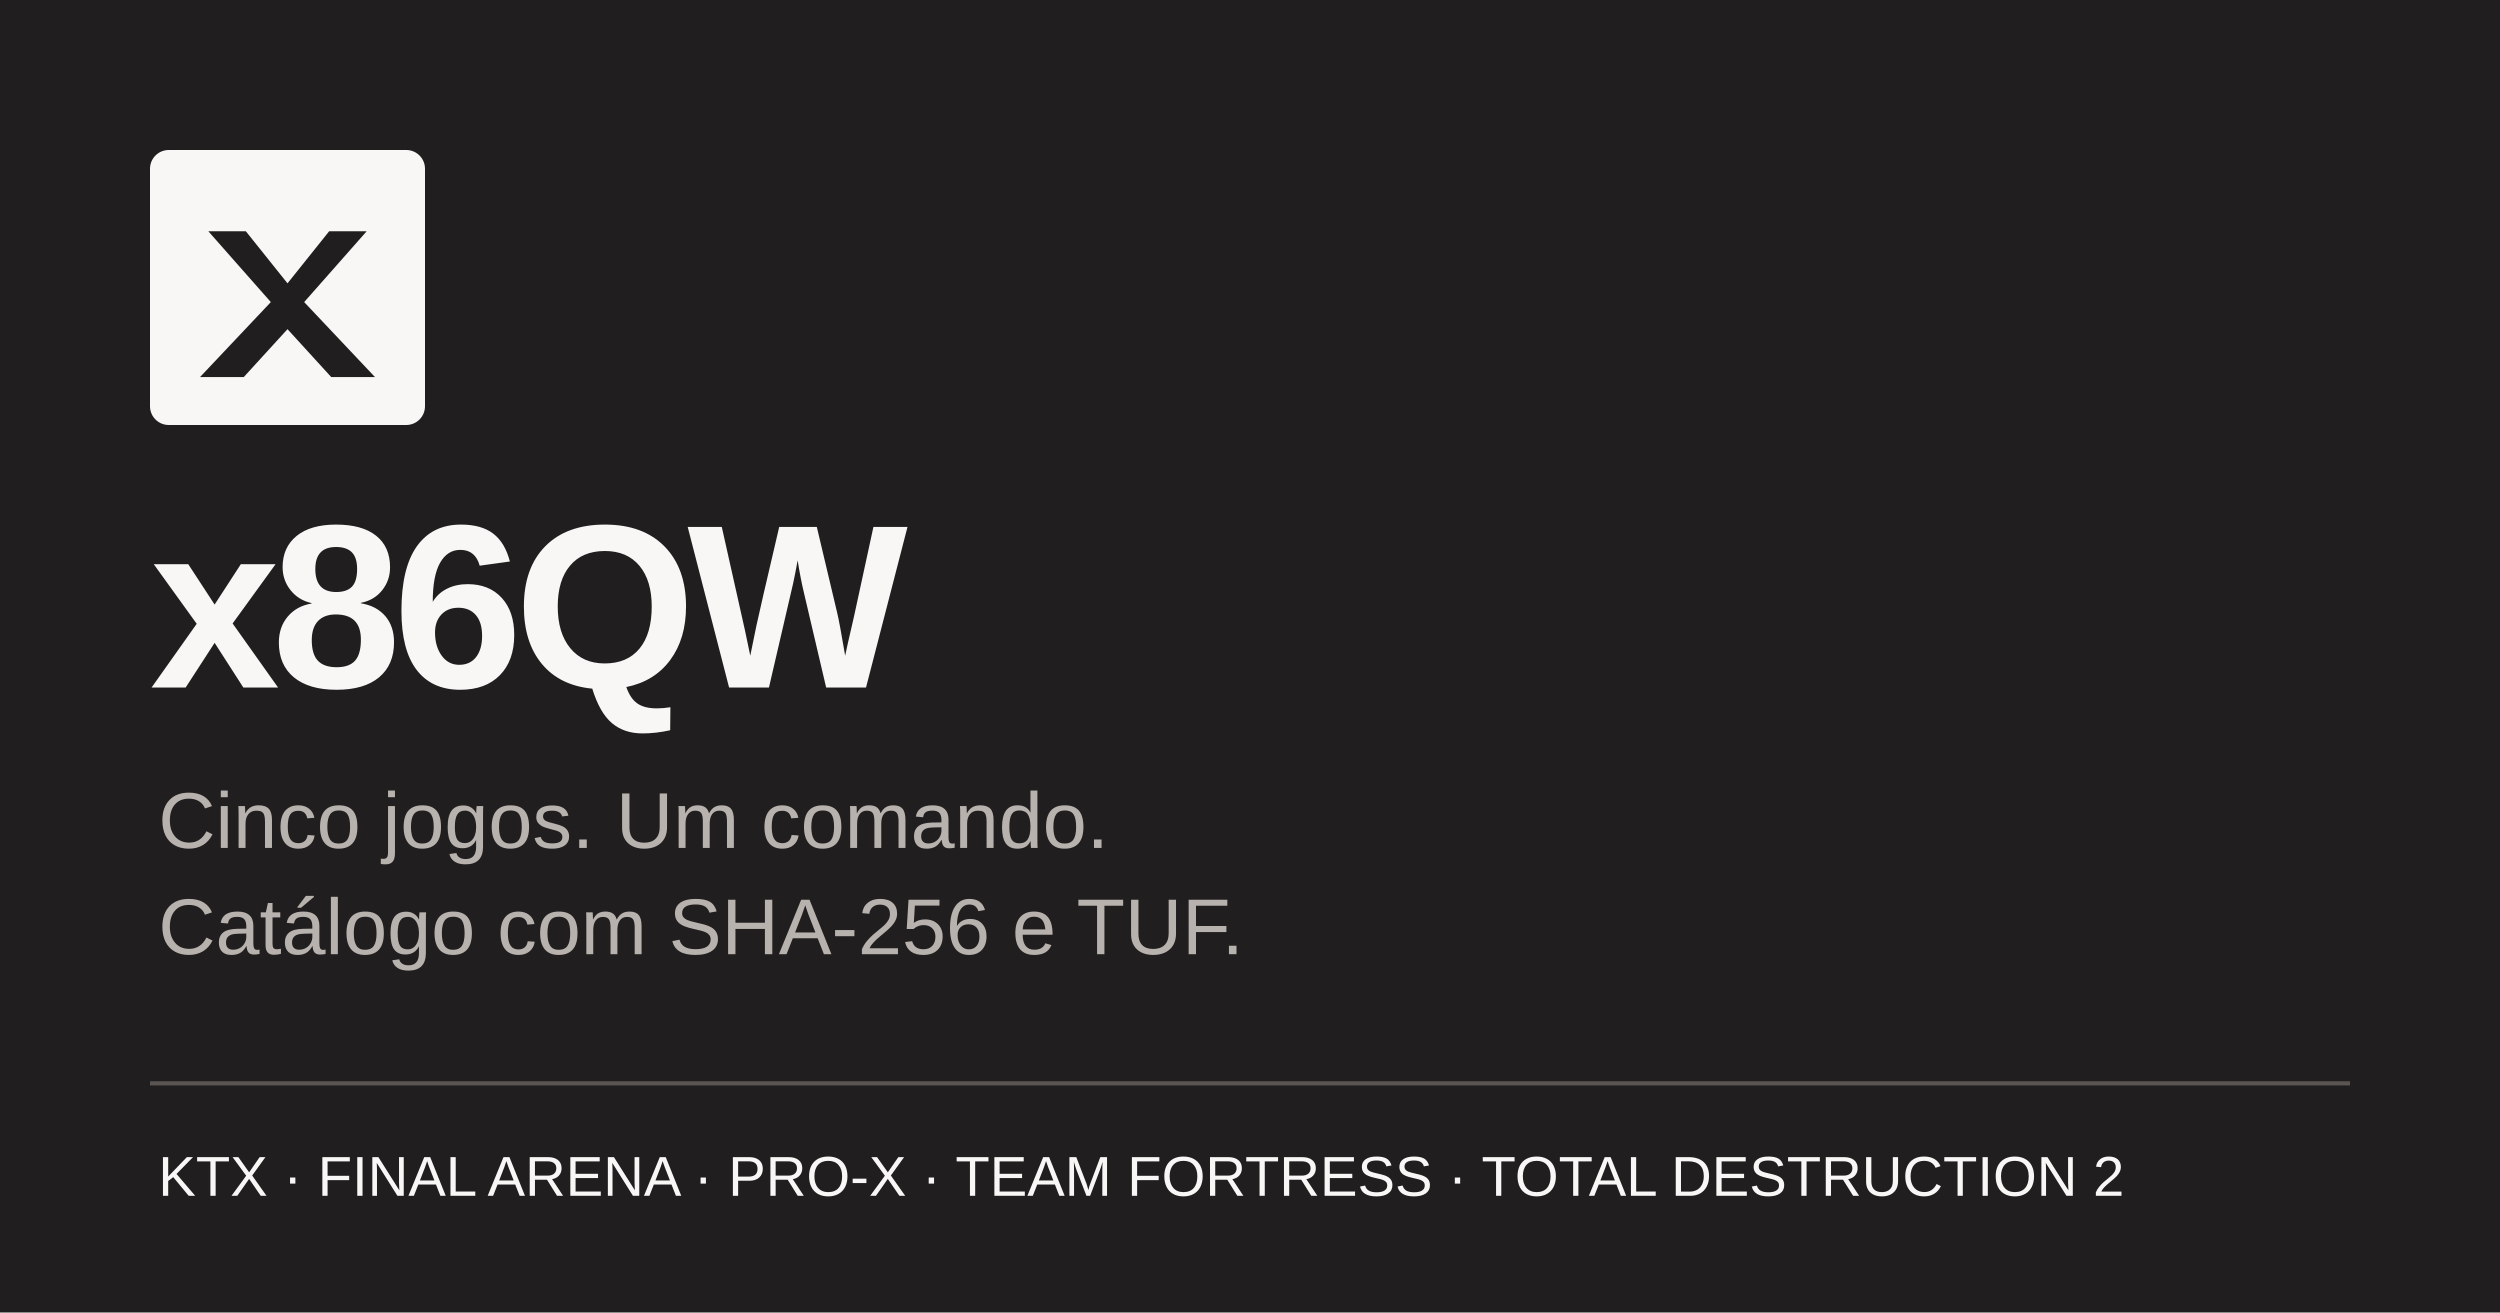
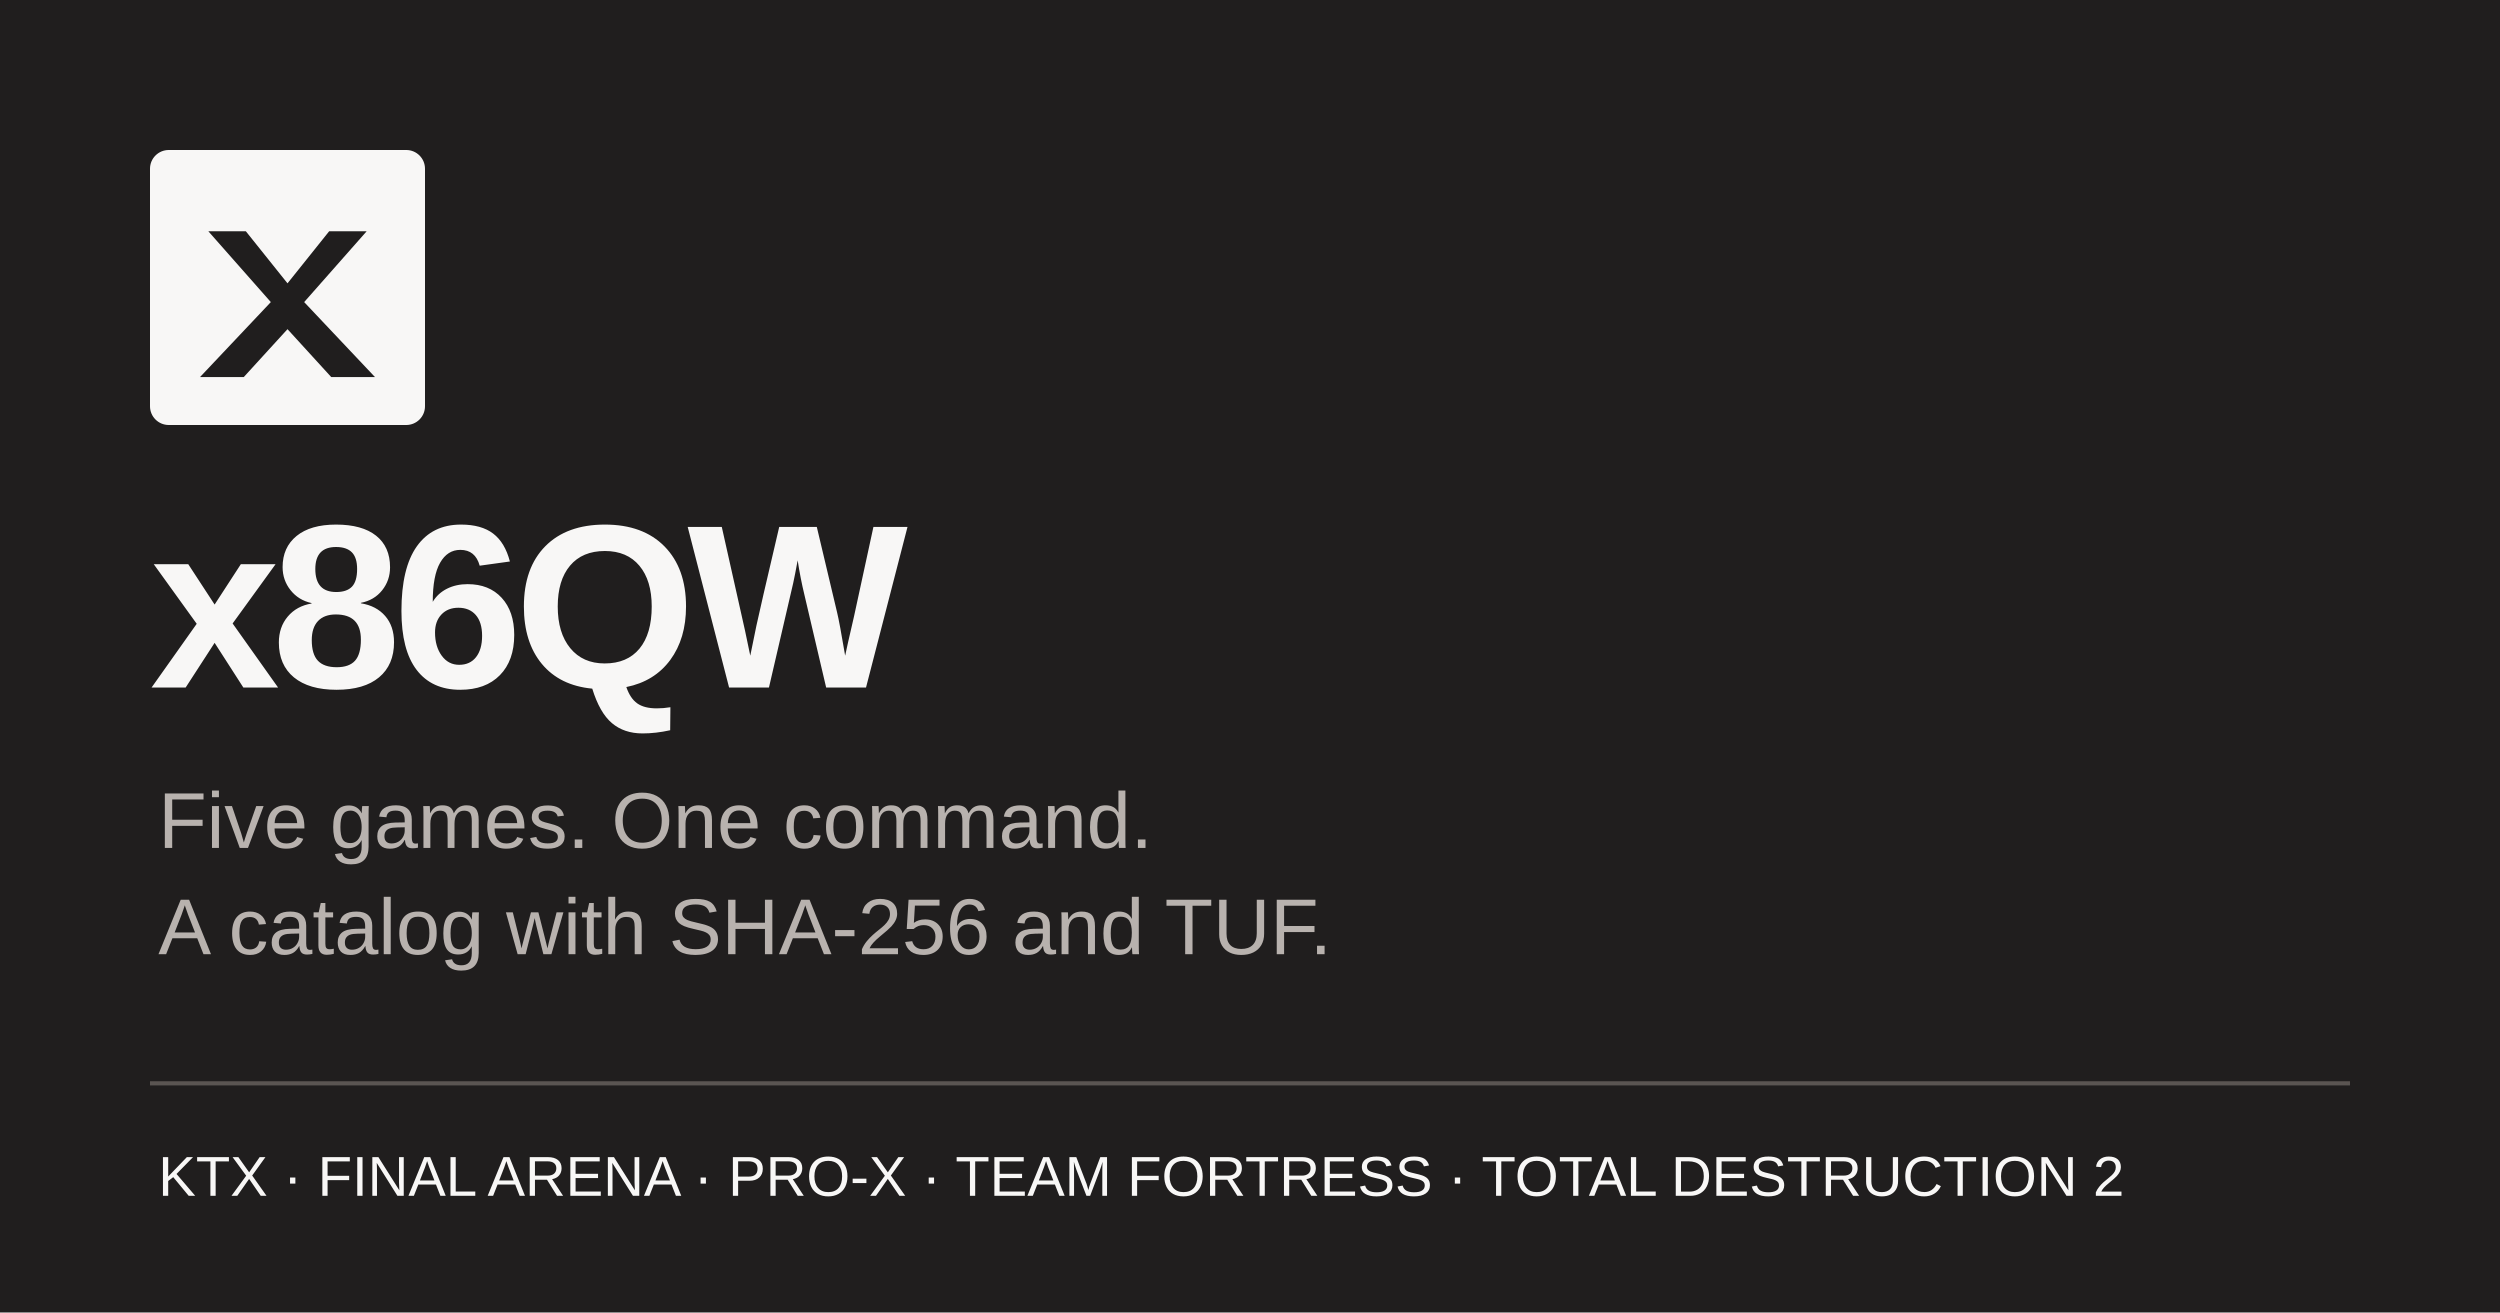
<svg xmlns="http://www.w3.org/2000/svg" width="1200" height="630" viewBox="0 0 1200 630" role="img" aria-labelledby="title description">
  <rect width="1200" height="630" fill="#201e1e" />
  <rect x="72" y="72" width="132" height="132" rx="9" fill="#f8f7f6" />
  <path d="M100 111h18l20 25 20-25h18l-30 34 34 36h-21l-21-23-21 23H96l34-36z" fill="#201e1e" />
  <text x="72" y="330" fill="#f8f7f6" font-family="Arial, sans-serif" font-size="112" font-weight="700" letter-spacing="-4">x86QW</text>
-   <text x="76" y="407" fill="#b8b2ae" font-family="Arial, sans-serif" font-size="38">Cinco jogos. Um comando.</text>
-   <text x="76" y="458" fill="#b8b2ae" font-family="Arial, sans-serif" font-size="38">Catálogo com SHA-256 e TUF.</text>
+   <text x="76" y="407" fill="#b8b2ae" font-family="Arial, sans-serif" font-size="38">Five games. One command.</text>
+   <text x="76" y="458" fill="#b8b2ae" font-family="Arial, sans-serif" font-size="38">A catalog with SHA-256 and TUF.</text>
  <line x1="72" y1="520" x2="1128" y2="520" stroke="#5a5552" stroke-width="2" />
  <text x="76" y="574" fill="#f8f7f6" font-family="Arial, sans-serif" font-size="27">KTX · FINAL ARENA · PRO-X · TEAM FORTRESS · TOTAL DESTRUCTION 2</text>
</svg>
